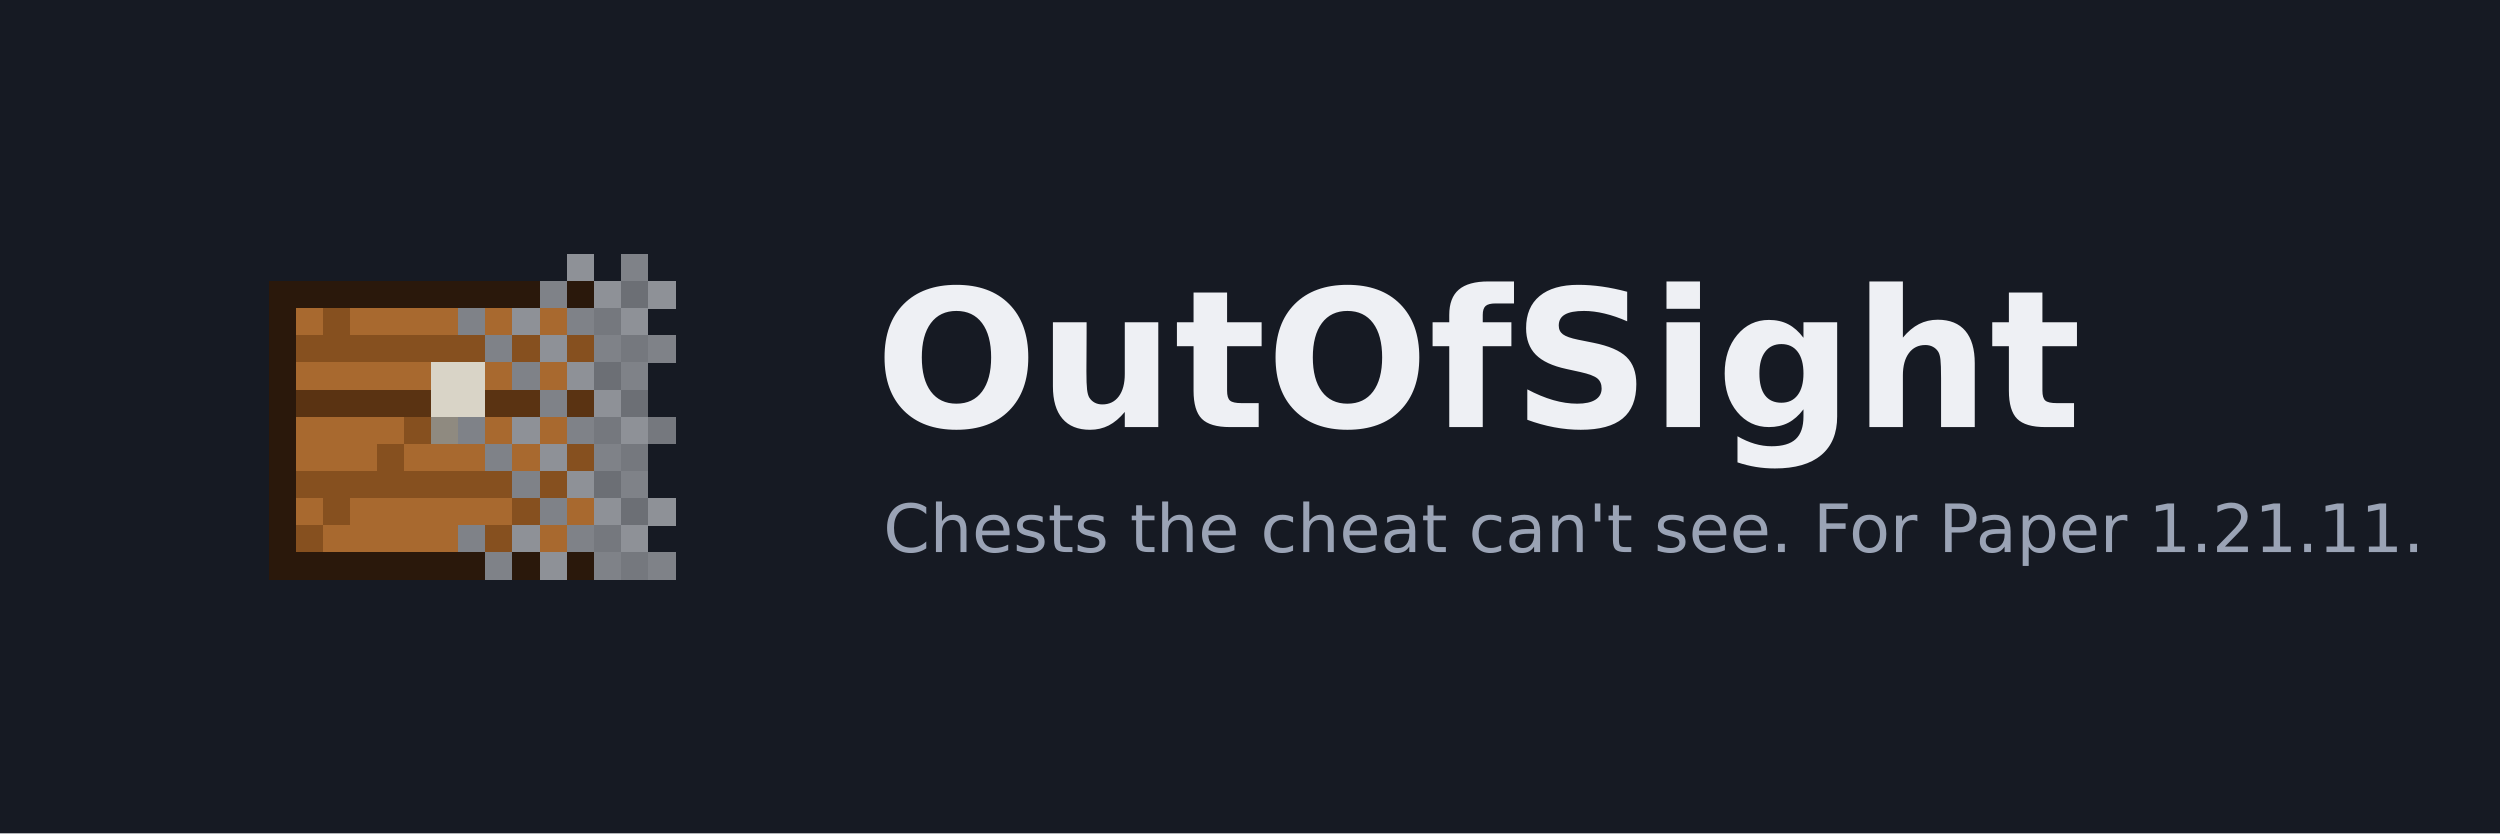
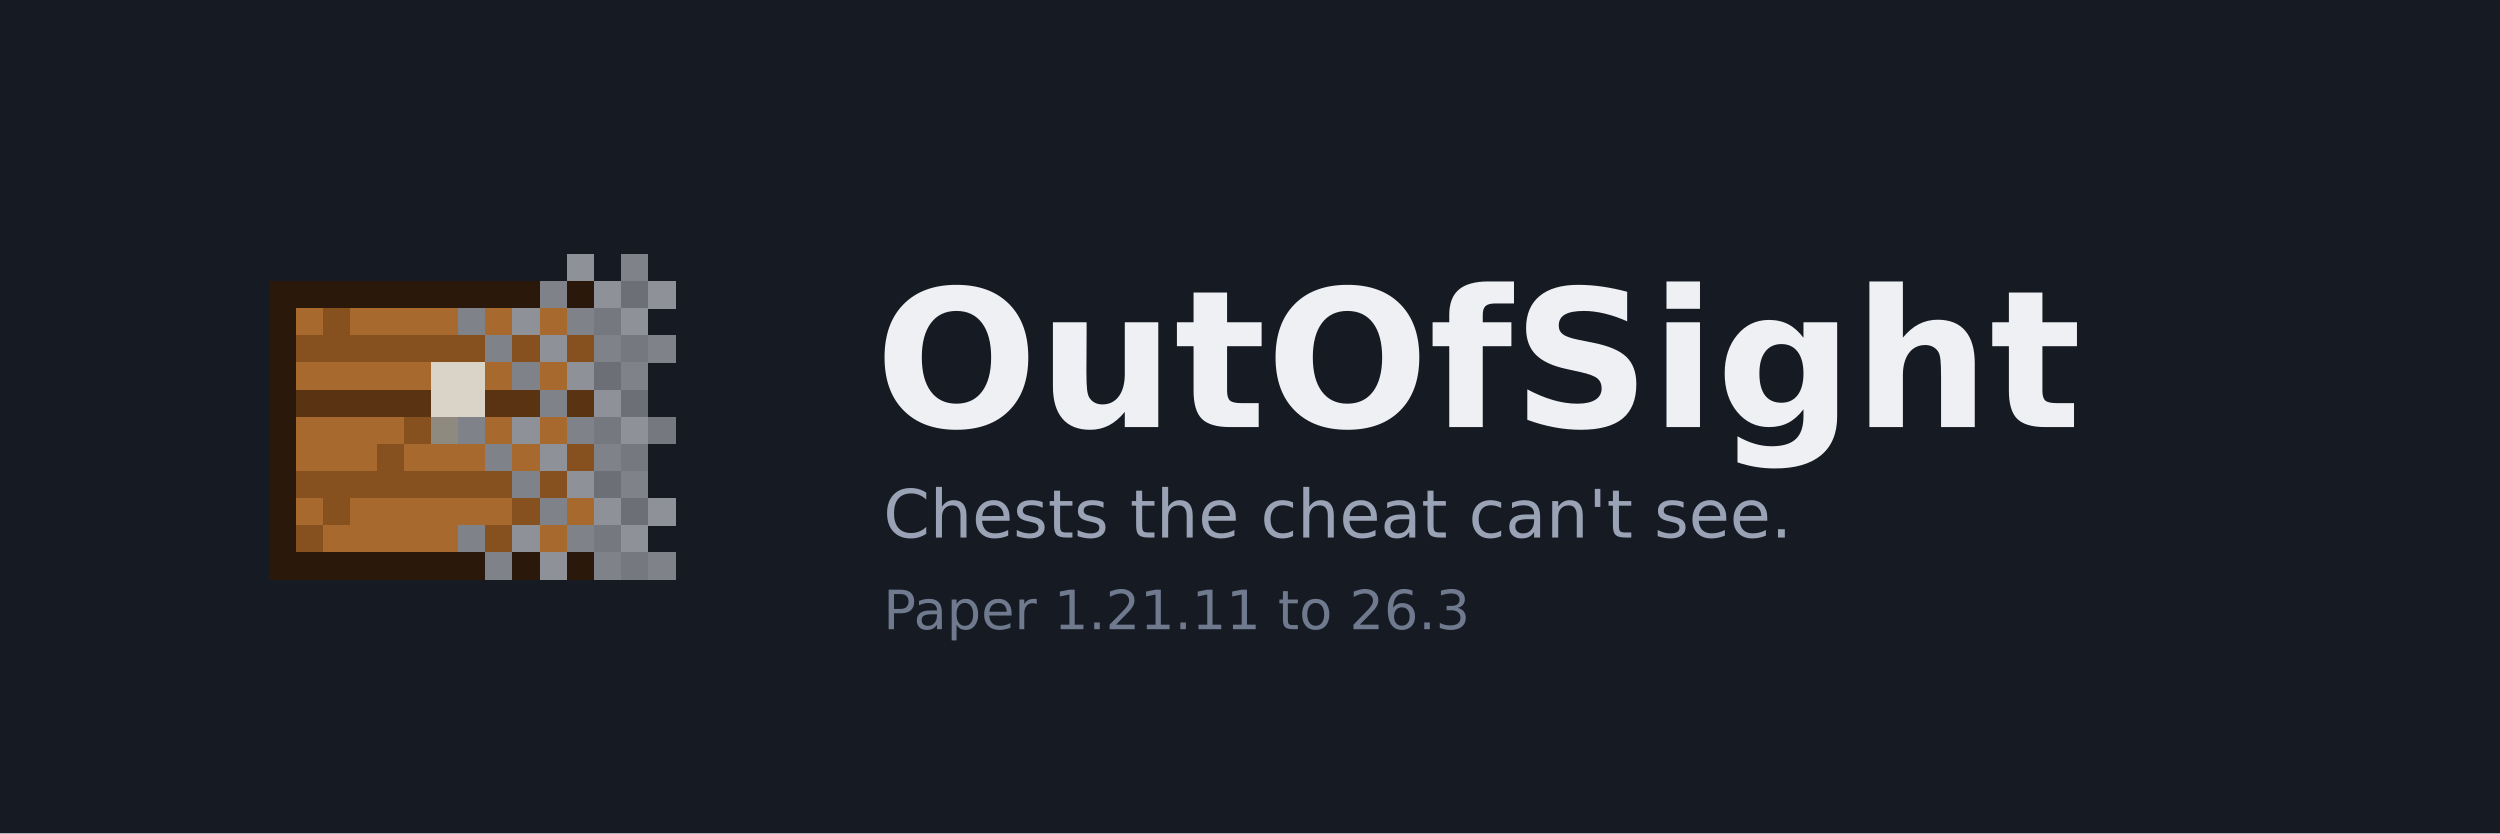
<svg xmlns="http://www.w3.org/2000/svg" viewBox="0 0 1200 400" width="1200" height="400">
  <rect width="1200" height="400" fill="#161a23" />
  <g transform="translate(90,70) scale(13)" shape-rendering="crispEdges">
    <rect x="3" y="5" width="1.02" height="1.02" fill="#2a180b" />
    <rect x="3" y="6" width="1.02" height="1.02" fill="#2a180b" />
    <rect x="3" y="7" width="1.02" height="1.02" fill="#2a180b" />
    <rect x="3" y="8" width="1.02" height="1.02" fill="#2a180b" />
    <rect x="3" y="9" width="1.02" height="1.02" fill="#2a180b" />
    <rect x="3" y="10" width="1.02" height="1.02" fill="#2a180b" />
    <rect x="3" y="11" width="1.02" height="1.02" fill="#2a180b" />
    <rect x="3" y="12" width="1.02" height="1.02" fill="#2a180b" />
    <rect x="3" y="13" width="1.02" height="1.02" fill="#2a180b" />
    <rect x="3" y="14" width="1.02" height="1.02" fill="#2a180b" />
    <rect x="3" y="15" width="1.02" height="1.02" fill="#2a180b" />
    <rect x="4" y="5" width="1.02" height="1.02" fill="#2a180b" />
    <rect x="4" y="6" width="1.02" height="1.02" fill="#a8692f" />
    <rect x="4" y="7" width="1.02" height="1.02" fill="#86501f" />
    <rect x="4" y="8" width="1.02" height="1.02" fill="#a8692f" />
    <rect x="4" y="9" width="1.02" height="1.02" fill="#5a3312" />
    <rect x="4" y="10" width="1.02" height="1.02" fill="#a8692f" />
    <rect x="4" y="11" width="1.02" height="1.02" fill="#a8692f" />
    <rect x="4" y="12" width="1.02" height="1.02" fill="#86501f" />
    <rect x="4" y="13" width="1.02" height="1.02" fill="#a8692f" />
    <rect x="4" y="14" width="1.02" height="1.02" fill="#86501f" />
    <rect x="4" y="15" width="1.02" height="1.02" fill="#2a180b" />
    <rect x="5" y="5" width="1.02" height="1.02" fill="#2a180b" />
    <rect x="5" y="6" width="1.02" height="1.02" fill="#86501f" />
    <rect x="5" y="7" width="1.02" height="1.02" fill="#86501f" />
    <rect x="5" y="8" width="1.02" height="1.02" fill="#a8692f" />
    <rect x="5" y="9" width="1.02" height="1.02" fill="#5a3312" />
    <rect x="5" y="10" width="1.02" height="1.02" fill="#a8692f" />
    <rect x="5" y="11" width="1.02" height="1.02" fill="#a8692f" />
    <rect x="5" y="12" width="1.02" height="1.02" fill="#86501f" />
    <rect x="5" y="13" width="1.02" height="1.02" fill="#86501f" />
    <rect x="5" y="14" width="1.02" height="1.02" fill="#a8692f" />
    <rect x="5" y="15" width="1.02" height="1.02" fill="#2a180b" />
    <rect x="6" y="5" width="1.02" height="1.02" fill="#2a180b" />
    <rect x="6" y="6" width="1.02" height="1.02" fill="#a8692f" />
    <rect x="6" y="7" width="1.02" height="1.02" fill="#86501f" />
    <rect x="6" y="8" width="1.02" height="1.02" fill="#a8692f" />
    <rect x="6" y="9" width="1.02" height="1.02" fill="#5a3312" />
    <rect x="6" y="10" width="1.02" height="1.02" fill="#a8692f" />
    <rect x="6" y="11" width="1.02" height="1.02" fill="#a8692f" />
    <rect x="6" y="12" width="1.02" height="1.02" fill="#86501f" />
    <rect x="6" y="13" width="1.02" height="1.02" fill="#a8692f" />
    <rect x="6" y="14" width="1.02" height="1.02" fill="#a8692f" />
    <rect x="6" y="15" width="1.02" height="1.02" fill="#2a180b" />
    <rect x="7" y="5" width="1.02" height="1.02" fill="#2a180b" />
    <rect x="7" y="6" width="1.02" height="1.02" fill="#a8692f" />
    <rect x="7" y="7" width="1.02" height="1.02" fill="#86501f" />
    <rect x="7" y="8" width="1.02" height="1.02" fill="#a8692f" />
    <rect x="7" y="9" width="1.02" height="1.02" fill="#5a3312" />
    <rect x="7" y="10" width="1.02" height="1.02" fill="#a8692f" />
    <rect x="7" y="11" width="1.02" height="1.02" fill="#86501f" />
    <rect x="7" y="12" width="1.02" height="1.02" fill="#86501f" />
    <rect x="7" y="13" width="1.02" height="1.02" fill="#a8692f" />
    <rect x="7" y="14" width="1.02" height="1.02" fill="#a8692f" />
    <rect x="7" y="15" width="1.02" height="1.02" fill="#2a180b" />
    <rect x="8" y="5" width="1.02" height="1.02" fill="#2a180b" />
    <rect x="8" y="6" width="1.02" height="1.02" fill="#a8692f" />
    <rect x="8" y="7" width="1.02" height="1.02" fill="#86501f" />
    <rect x="8" y="8" width="1.02" height="1.02" fill="#a8692f" />
    <rect x="8" y="9" width="1.02" height="1.02" fill="#5a3312" />
    <rect x="8" y="10" width="1.02" height="1.02" fill="#86501f" />
    <rect x="8" y="11" width="1.02" height="1.02" fill="#a8692f" />
    <rect x="8" y="12" width="1.02" height="1.02" fill="#86501f" />
    <rect x="8" y="13" width="1.02" height="1.02" fill="#a8692f" />
    <rect x="8" y="14" width="1.02" height="1.02" fill="#a8692f" />
    <rect x="8" y="15" width="1.02" height="1.02" fill="#2a180b" />
    <rect x="9" y="5" width="1.02" height="1.02" fill="#2a180b" />
    <rect x="9" y="6" width="1.02" height="1.02" fill="#a8692f" />
    <rect x="9" y="7" width="1.02" height="1.02" fill="#86501f" />
    <rect x="9" y="8" width="1.02" height="1.02" fill="#d9d4c7" />
    <rect x="9" y="9" width="1.02" height="1.02" fill="#d9d4c7" />
    <rect x="9" y="10" width="1.02" height="1.02" fill="#8f8a80" />
    <rect x="9" y="11" width="1.02" height="1.02" fill="#a8692f" />
    <rect x="9" y="12" width="1.02" height="1.02" fill="#86501f" />
    <rect x="9" y="13" width="1.02" height="1.02" fill="#a8692f" />
    <rect x="9" y="14" width="1.02" height="1.02" fill="#a8692f" />
    <rect x="9" y="15" width="1.02" height="1.02" fill="#2a180b" />
    <rect x="10" y="5" width="1.02" height="1.02" fill="#2a180b" />
    <rect x="10" y="6" width="1.02" height="1.02" fill="#7f8288" />
    <rect x="10" y="7" width="1.02" height="1.02" fill="#86501f" />
    <rect x="10" y="8" width="1.02" height="1.02" fill="#d9d4c7" />
    <rect x="10" y="9" width="1.02" height="1.02" fill="#d9d4c7" />
    <rect x="10" y="10" width="1.02" height="1.02" fill="#7f8288" />
    <rect x="10" y="11" width="1.02" height="1.02" fill="#a8692f" />
    <rect x="10" y="12" width="1.02" height="1.02" fill="#86501f" />
    <rect x="10" y="13" width="1.02" height="1.02" fill="#a8692f" />
    <rect x="10" y="14" width="1.02" height="1.02" fill="#7f8288" />
    <rect x="10" y="15" width="1.02" height="1.02" fill="#2a180b" />
    <rect x="11" y="5" width="1.02" height="1.02" fill="#2a180b" />
    <rect x="11" y="6" width="1.02" height="1.02" fill="#a8692f" />
    <rect x="11" y="7" width="1.02" height="1.02" fill="#7f8288" />
    <rect x="11" y="8" width="1.02" height="1.02" fill="#a8692f" />
    <rect x="11" y="9" width="1.02" height="1.02" fill="#5a3312" />
    <rect x="11" y="10" width="1.02" height="1.02" fill="#a8692f" />
    <rect x="11" y="11" width="1.02" height="1.02" fill="#7f8288" />
    <rect x="11" y="12" width="1.02" height="1.02" fill="#86501f" />
    <rect x="11" y="13" width="1.02" height="1.02" fill="#a8692f" />
    <rect x="11" y="14" width="1.02" height="1.02" fill="#86501f" />
    <rect x="11" y="15" width="1.02" height="1.02" fill="#7f8288" />
    <rect x="12" y="5" width="1.02" height="1.02" fill="#2a180b" />
    <rect x="12" y="6" width="1.02" height="1.02" fill="#8e9197" />
    <rect x="12" y="7" width="1.02" height="1.02" fill="#86501f" />
    <rect x="12" y="8" width="1.02" height="1.02" fill="#7f8288" />
    <rect x="12" y="9" width="1.02" height="1.02" fill="#5a3312" />
    <rect x="12" y="10" width="1.02" height="1.02" fill="#8e9197" />
    <rect x="12" y="11" width="1.02" height="1.02" fill="#a8692f" />
    <rect x="12" y="12" width="1.02" height="1.02" fill="#7f8288" />
    <rect x="12" y="13" width="1.02" height="1.02" fill="#86501f" />
    <rect x="12" y="14" width="1.02" height="1.02" fill="#8e9197" />
    <rect x="12" y="15" width="1.02" height="1.02" fill="#2a180b" />
    <rect x="13" y="5" width="1.02" height="1.02" fill="#7f8288" />
    <rect x="13" y="6" width="1.02" height="1.02" fill="#a8692f" />
    <rect x="13" y="7" width="1.02" height="1.02" fill="#8e9197" />
    <rect x="13" y="8" width="1.02" height="1.02" fill="#a8692f" />
    <rect x="13" y="9" width="1.02" height="1.02" fill="#7f8288" />
    <rect x="13" y="10" width="1.02" height="1.02" fill="#a8692f" />
    <rect x="13" y="11" width="1.02" height="1.02" fill="#8e9197" />
    <rect x="13" y="12" width="1.02" height="1.02" fill="#86501f" />
    <rect x="13" y="13" width="1.02" height="1.02" fill="#7f8288" />
    <rect x="13" y="14" width="1.02" height="1.02" fill="#a8692f" />
    <rect x="13" y="15" width="1.02" height="1.02" fill="#8e9197" />
    <rect x="14" y="4" width="1.02" height="1.02" fill="#8e9197" />
    <rect x="14" y="5" width="1.02" height="1.02" fill="#2a180b" />
    <rect x="14" y="6" width="1.02" height="1.02" fill="#7f8288" />
    <rect x="14" y="7" width="1.02" height="1.02" fill="#86501f" />
    <rect x="14" y="8" width="1.02" height="1.02" fill="#8e9197" />
    <rect x="14" y="9" width="1.02" height="1.02" fill="#5a3312" />
    <rect x="14" y="10" width="1.02" height="1.02" fill="#7f8288" />
    <rect x="14" y="11" width="1.02" height="1.02" fill="#86501f" />
    <rect x="14" y="12" width="1.02" height="1.02" fill="#8e9197" />
    <rect x="14" y="13" width="1.02" height="1.02" fill="#a8692f" />
    <rect x="14" y="14" width="1.02" height="1.02" fill="#7f8288" />
    <rect x="14" y="15" width="1.02" height="1.02" fill="#2a180b" />
    <rect x="15" y="5" width="1.02" height="1.02" fill="#8e9197" />
    <rect x="15" y="6" width="1.02" height="1.02" fill="#75787e" />
    <rect x="15" y="7" width="1.02" height="1.02" fill="#7f8288" />
    <rect x="15" y="8" width="1.02" height="1.02" fill="#6c6f75" />
    <rect x="15" y="9" width="1.02" height="1.02" fill="#8e9197" />
    <rect x="15" y="10" width="1.02" height="1.02" fill="#75787e" />
    <rect x="15" y="11" width="1.02" height="1.02" fill="#7f8288" />
    <rect x="15" y="12" width="1.02" height="1.02" fill="#6c6f75" />
    <rect x="15" y="13" width="1.02" height="1.02" fill="#8e9197" />
    <rect x="15" y="14" width="1.02" height="1.02" fill="#75787e" />
    <rect x="15" y="15" width="1.02" height="1.02" fill="#7f8288" />
    <rect x="16" y="4" width="1.02" height="1.02" fill="#7f8288" />
    <rect x="16" y="5" width="1.02" height="1.02" fill="#6c6f75" />
    <rect x="16" y="6" width="1.02" height="1.02" fill="#8e9197" />
    <rect x="16" y="7" width="1.02" height="1.02" fill="#75787e" />
    <rect x="16" y="8" width="1.02" height="1.02" fill="#7f8288" />
    <rect x="16" y="9" width="1.02" height="1.02" fill="#6c6f75" />
    <rect x="16" y="10" width="1.02" height="1.02" fill="#8e9197" />
    <rect x="16" y="11" width="1.02" height="1.02" fill="#75787e" />
    <rect x="16" y="12" width="1.02" height="1.02" fill="#7f8288" />
    <rect x="16" y="13" width="1.02" height="1.02" fill="#6c6f75" />
    <rect x="16" y="14" width="1.02" height="1.02" fill="#8e9197" />
    <rect x="16" y="15" width="1.02" height="1.02" fill="#75787e" />
    <rect x="17" y="5" width="1.02" height="1.02" fill="#8e9197" />
    <rect x="17" y="7" width="1.02" height="1.02" fill="#7f8288" />
    <rect x="17" y="10" width="1.02" height="1.02" fill="#75787e" />
    <rect x="17" y="13" width="1.02" height="1.02" fill="#8e9197" />
    <rect x="17" y="15" width="1.02" height="1.02" fill="#7f8288" />
  </g>
  <text x="420" y="205" font-family="DejaVu Sans, Verdana, sans-serif" font-weight="700" font-size="92" fill="#eef0f4">OutOfSight</text>
-   <text x="424" y="265" font-family="DejaVu Sans, Verdana, sans-serif" font-size="32" fill="#9aa3b5">Chests the cheat can't see. For Paper 1.21.11.</text>
+   <text x="424" y="258" font-family="DejaVu Sans, Verdana, sans-serif" font-size="32" fill="#9aa3b5">Chests the cheat can't see.</text>
+   <text x="424" y="302" font-family="DejaVu Sans, Verdana, sans-serif" font-size="26" fill="#6f7a8f">Paper 1.21.11 to 26.3</text>
</svg>
